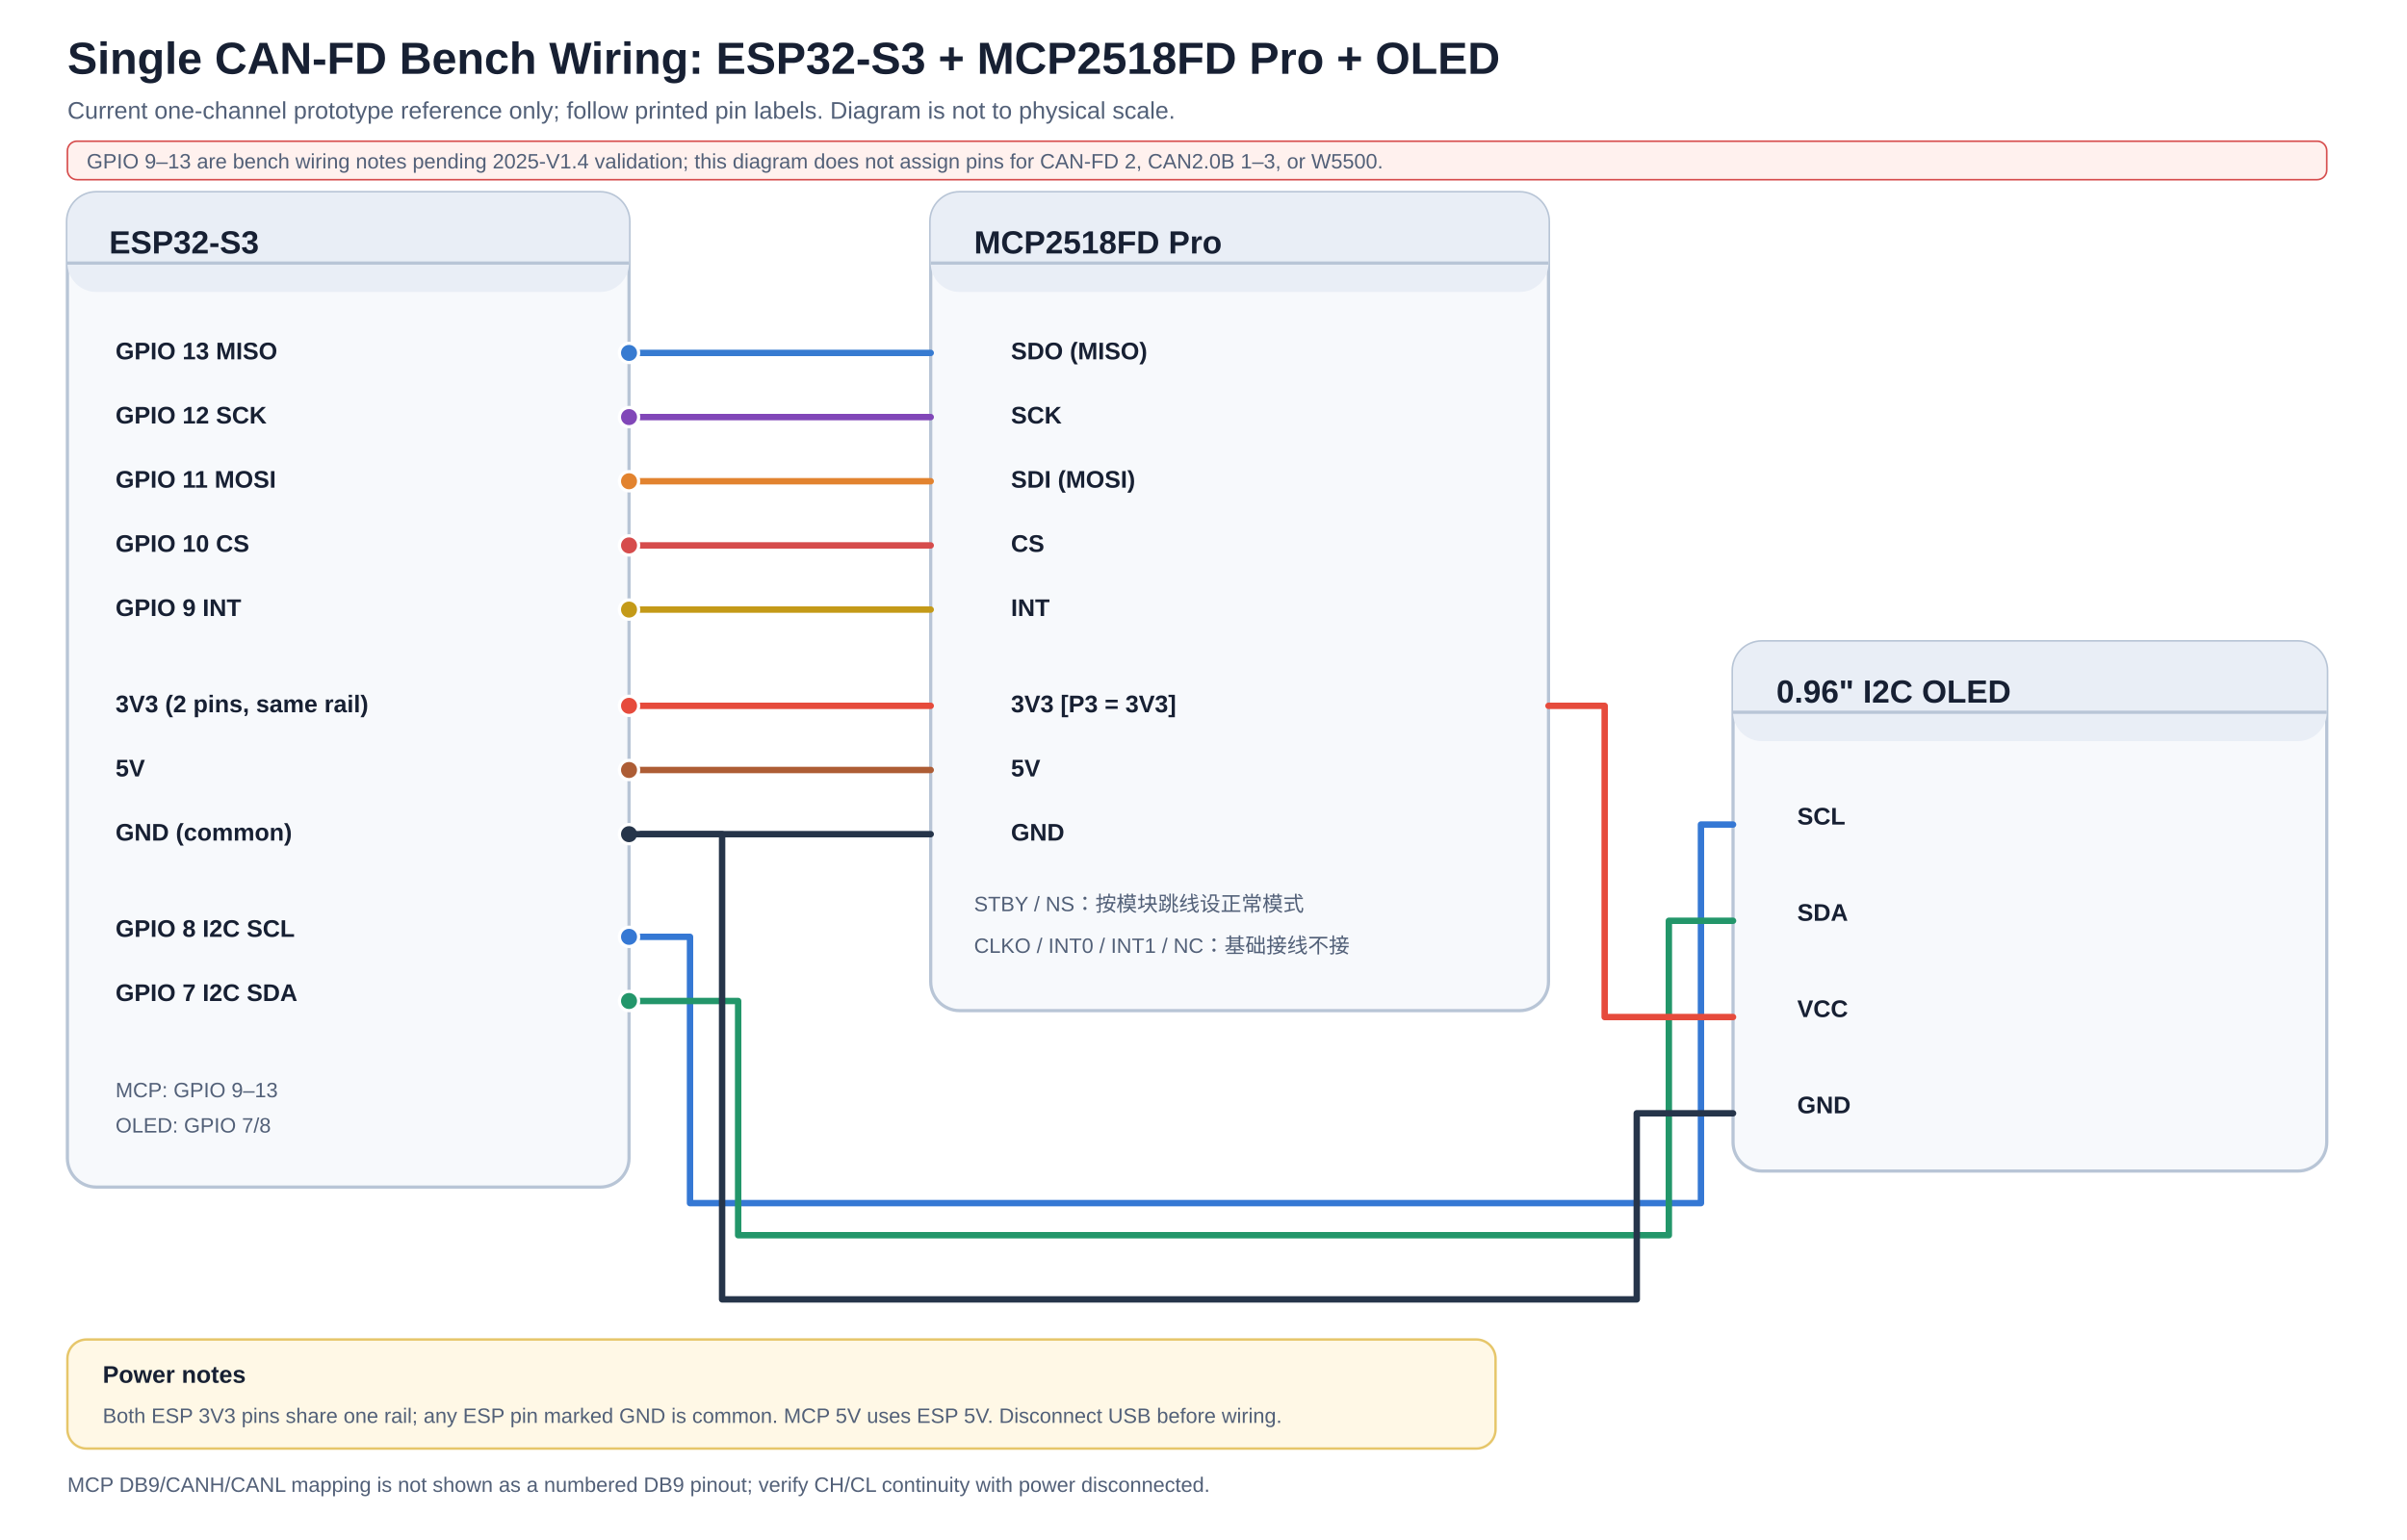
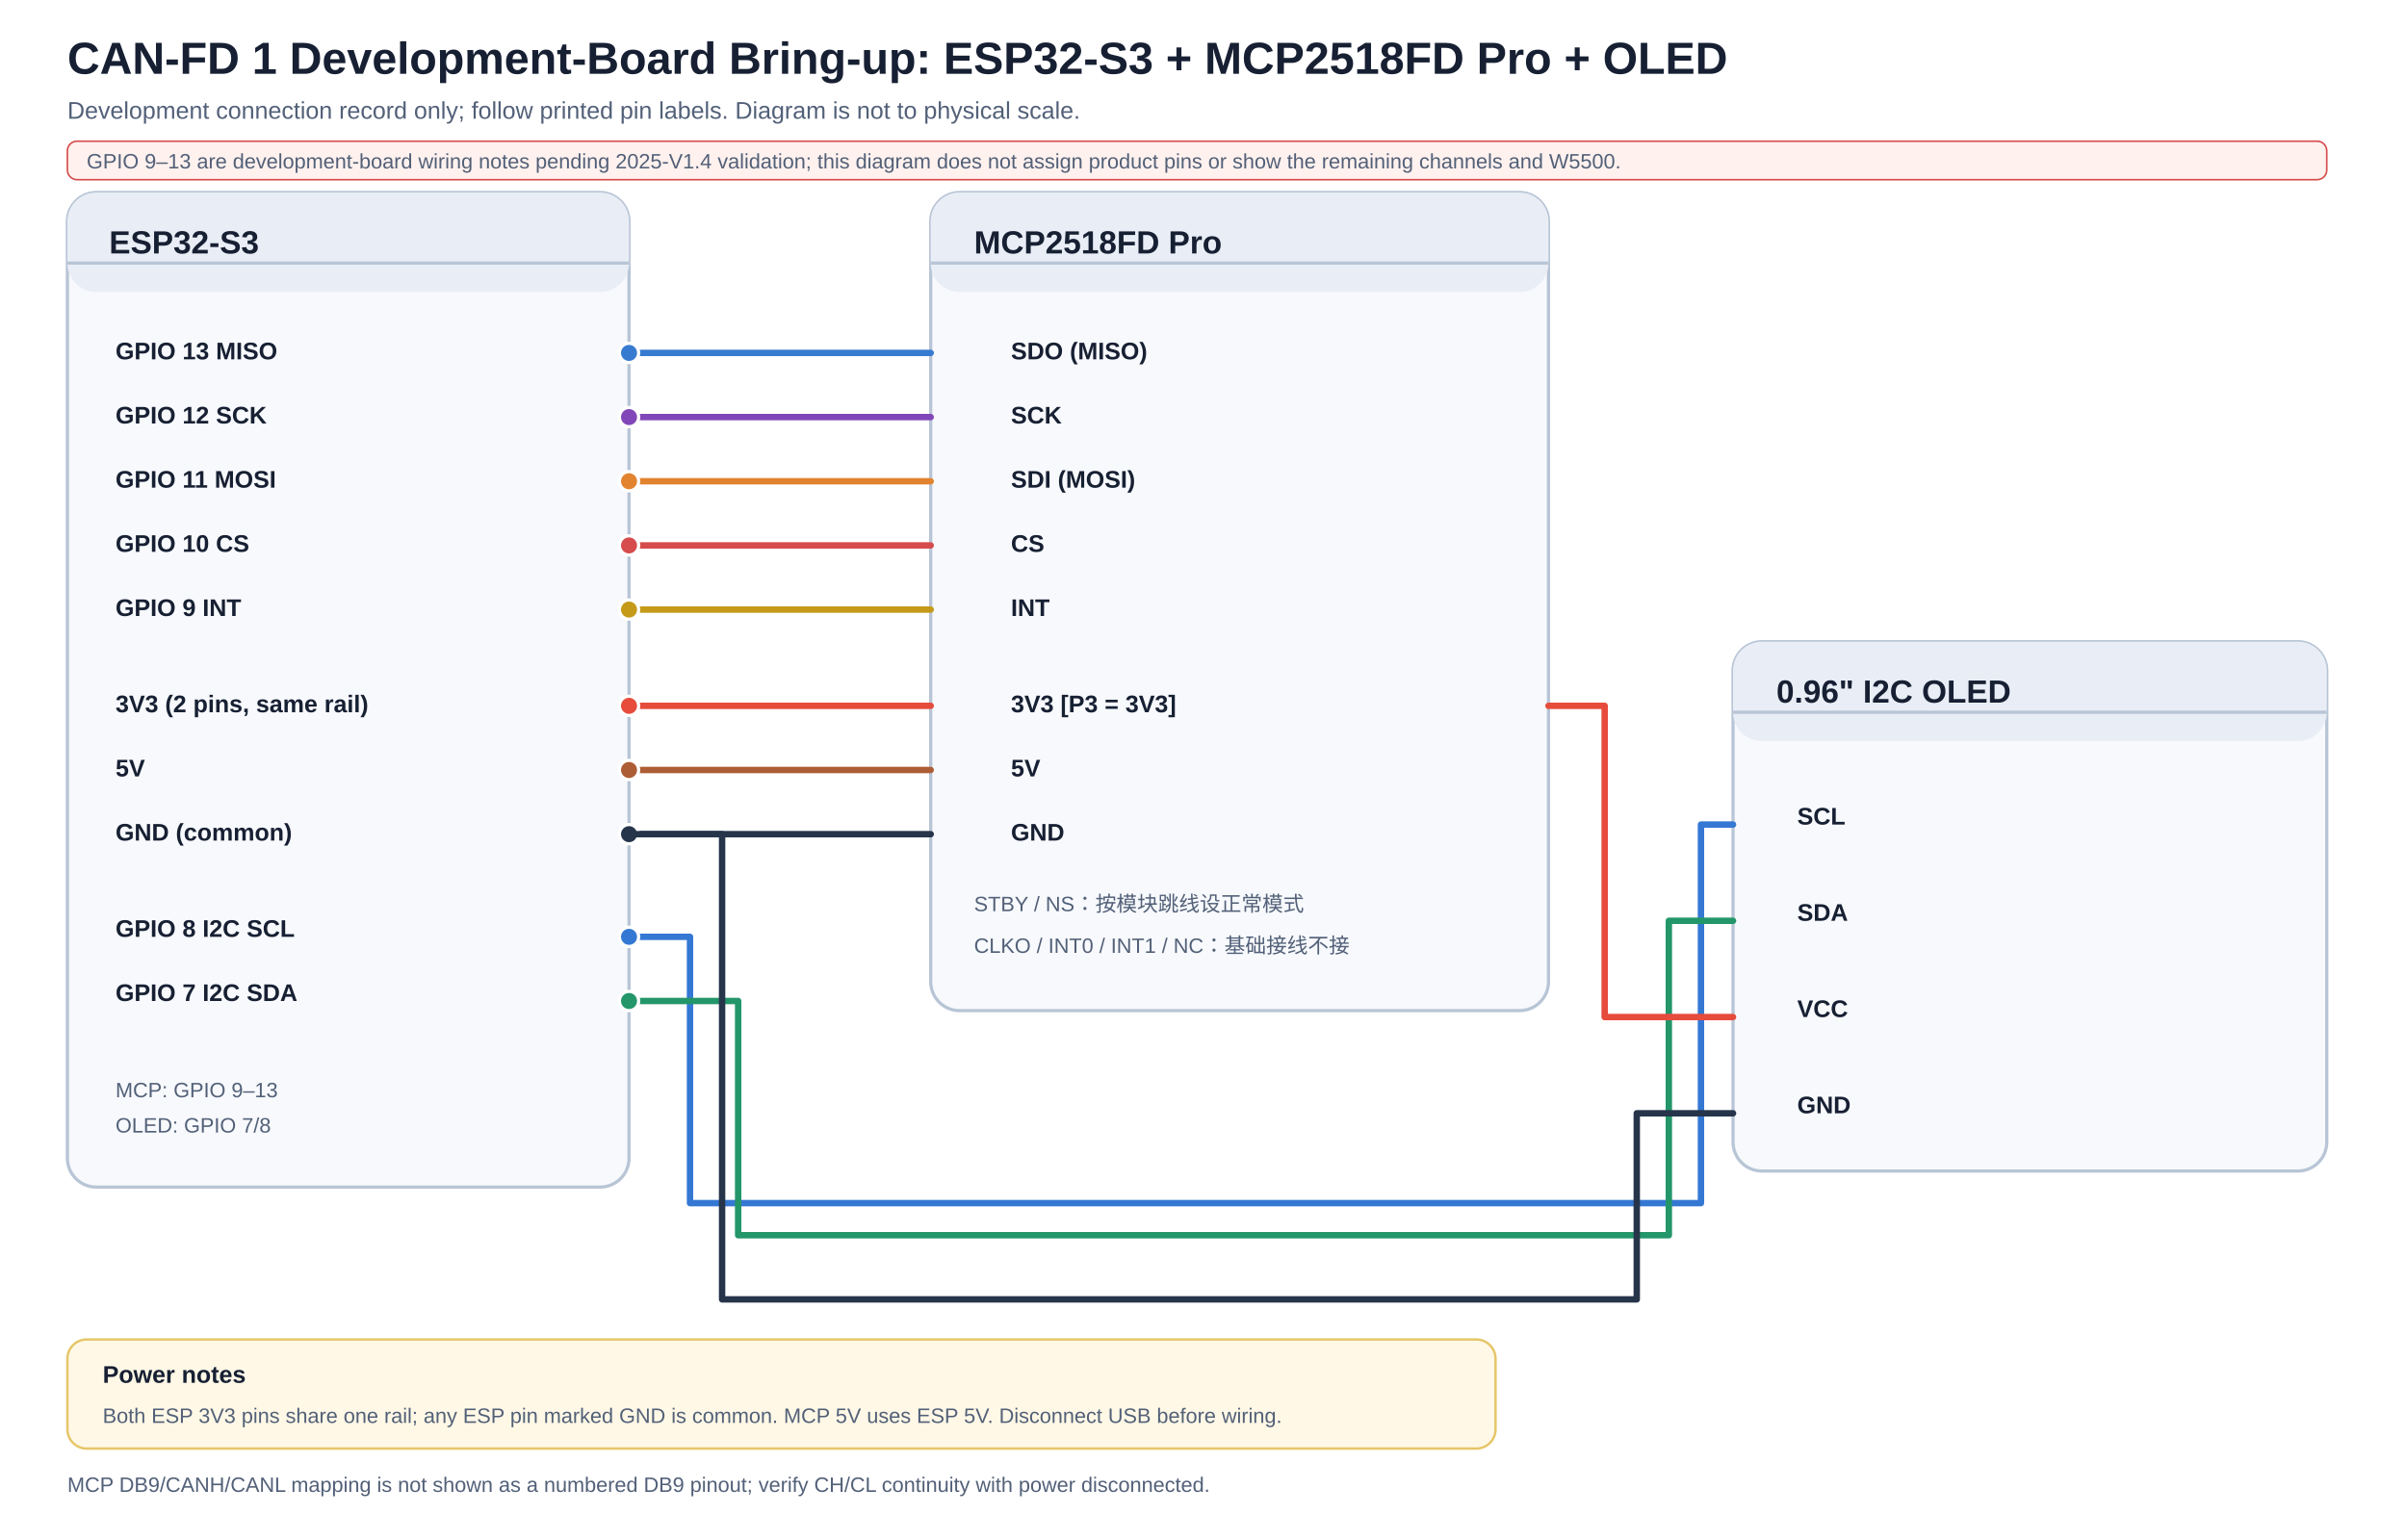
<svg xmlns="http://www.w3.org/2000/svg" width="1500" height="960" viewBox="0 0 1500 960" role="img" aria-labelledby="title description">
  <style>
    text { font-family: Arial, sans-serif; fill: #172033; }
    .title { font-size: 28px; font-weight: 700; }
    .subtitle { font-size: 15px; fill: #526078; }
    .head { font-size: 20px; font-weight: 700; }
    .label { font-size: 15px; font-weight: 600; }
    .small { font-size: 13px; fill: #526078; }
    .card { fill: #f7f9fc; stroke: #b8c5d6; stroke-width: 2; }
    .header { fill: #e9eef6; }
    .wire { fill: none; stroke-width: 4; stroke-linecap: round; stroke-linejoin: round; }
    .dot { stroke: #fff; stroke-width: 2; }
  </style>
  <rect width="1500" height="960" fill="#ffffff" />
-   <text x="42" y="46" class="title">Single CAN-FD Bench Wiring: ESP32-S3 + MCP2518FD Pro + OLED</text>
-   <text x="42" y="74" class="subtitle">Current one-channel prototype reference only; follow printed pin labels. Diagram is not to physical scale.</text>
+   <text x="42" y="46" class="title">CAN-FD 1 Development-Board Bring-up: ESP32-S3 + MCP2518FD Pro + OLED</text>
+   <text x="42" y="74" class="subtitle">Development connection record only; follow printed pin labels. Diagram is not to physical scale.</text>
  <rect x="42" y="88" width="1408" height="24" rx="6" fill="#fff1ee" stroke="#d64c4c" stroke-width="1" />
-   <text x="54" y="105" class="small">GPIO 9–13 are bench wiring notes pending 2025-V1.4 validation; this diagram does not assign pins for CAN-FD 2, CAN2.0B 1–3, or W5500.</text>
+   <text x="54" y="105" class="small">GPIO 9–13 are development-board wiring notes pending 2025-V1.4 validation; this diagram does not assign product pins or show the remaining channels and W5500.</text>
  <rect x="42" y="120" width="350" height="620" rx="18" class="card" />
  <rect x="42" y="120" width="350" height="62" rx="18" class="header" />
  <path d="M42 164 H392" stroke="#b8c5d6" stroke-width="2" />
  <text x="68" y="158" class="head">ESP32-S3</text>
  <text x="72" y="224" class="label">GPIO 13  MISO</text>
  <text x="72" y="264" class="label">GPIO 12  SCK</text>
  <text x="72" y="304" class="label">GPIO 11  MOSI</text>
  <text x="72" y="344" class="label">GPIO 10  CS</text>
  <text x="72" y="384" class="label">GPIO 9   INT</text>
  <text x="72" y="444" class="label">3V3 (2 pins, same rail)</text>
  <text x="72" y="484" class="label">5V</text>
  <text x="72" y="524" class="label">GND (common)</text>
  <text x="72" y="584" class="label">GPIO 8   I2C SCL</text>
  <text x="72" y="624" class="label">GPIO 7   I2C SDA</text>
  <text x="72" y="684" class="small">MCP: GPIO 9–13</text>
  <text x="72" y="706" class="small">OLED: GPIO 7/8</text>
  <rect x="580" y="120" width="385" height="510" rx="18" class="card" />
  <rect x="580" y="120" width="385" height="62" rx="18" class="header" />
  <path d="M580 164 H965" stroke="#b8c5d6" stroke-width="2" />
  <text x="607" y="158" class="head">MCP2518FD Pro</text>
  <text x="630" y="224" class="label">SDO (MISO)</text>
  <text x="630" y="264" class="label">SCK</text>
  <text x="630" y="304" class="label">SDI (MOSI)</text>
  <text x="630" y="344" class="label">CS</text>
  <text x="630" y="384" class="label">INT</text>
  <text x="630" y="444" class="label">3V3  [P3 = 3V3]</text>
  <text x="630" y="484" class="label">5V</text>
  <text x="630" y="524" class="label">GND</text>
  <text x="607" y="568" class="small">STBY / NS：按模块跳线设正常模式</text>
  <text x="607" y="594" class="small">CLKO / INT0 / INT1 / NC：基础接线不接</text>
  <rect x="1080" y="400" width="370" height="330" rx="18" class="card" />
  <rect x="1080" y="400" width="370" height="62" rx="18" class="header" />
  <path d="M1080 444 H1450" stroke="#b8c5d6" stroke-width="2" />
  <text x="1107" y="438" class="head">0.96" I2C OLED</text>
  <text x="1120" y="514" class="label">SCL</text>
  <text x="1120" y="574" class="label">SDA</text>
  <text x="1120" y="634" class="label">VCC</text>
  <text x="1120" y="694" class="label">GND</text>
  <path d="M392 220 H580" class="wire" stroke="#377bd1" />
  <path d="M392 260 H580" class="wire" stroke="#8147b8" />
  <path d="M392 300 H580" class="wire" stroke="#e2832f" />
  <path d="M392 340 H580" class="wire" stroke="#d64c4c" />
  <path d="M392 380 H580" class="wire" stroke="#c49a18" />
  <path d="M392 440 H580" class="wire" stroke="#e64b3c" />
  <path d="M392 480 H580" class="wire" stroke="#ad5d35" />
  <path d="M392 520 H580" class="wire" stroke="#26354a" />
  <circle cx="392" cy="220" r="6" class="dot" fill="#377bd1" />
  <circle cx="392" cy="260" r="6" class="dot" fill="#8147b8" />
  <circle cx="392" cy="300" r="6" class="dot" fill="#e2832f" />
  <circle cx="392" cy="340" r="6" class="dot" fill="#d64c4c" />
  <circle cx="392" cy="380" r="6" class="dot" fill="#c49a18" />
  <circle cx="392" cy="440" r="6" class="dot" fill="#e64b3c" />
  <circle cx="392" cy="480" r="6" class="dot" fill="#ad5d35" />
  <circle cx="392" cy="520" r="6" class="dot" fill="#26354a" />
  <path d="M392 584 H430 V750 H1060 V514 H1080" class="wire" stroke="#3578d4" />
  <path d="M392 624 H460 V770 H1040 V574 H1080" class="wire" stroke="#23966a" />
  <path d="M965 440 H1000 V634 H1080" class="wire" stroke="#e64b3c" />
  <path d="M392 520 H450 V810 H1020 V694 H1080" class="wire" stroke="#26354a" />
  <circle cx="392" cy="584" r="6" class="dot" fill="#3578d4" />
  <circle cx="392" cy="624" r="6" class="dot" fill="#23966a" />
  <rect x="42" y="835" width="890" height="68" rx="12" fill="#fff8e6" stroke="#e6c66a" stroke-width="1.5" />
  <text x="64" y="862" class="label">Power notes</text>
  <text x="64" y="887" class="small">Both ESP 3V3 pins share one rail; any ESP pin marked GND is common. MCP 5V uses ESP 5V. Disconnect USB before wiring.</text>
  <text x="42" y="930" class="small">MCP DB9/CANH/CANL mapping is not shown as a numbered DB9 pinout; verify CH/CL continuity with power disconnected.</text>
</svg>
